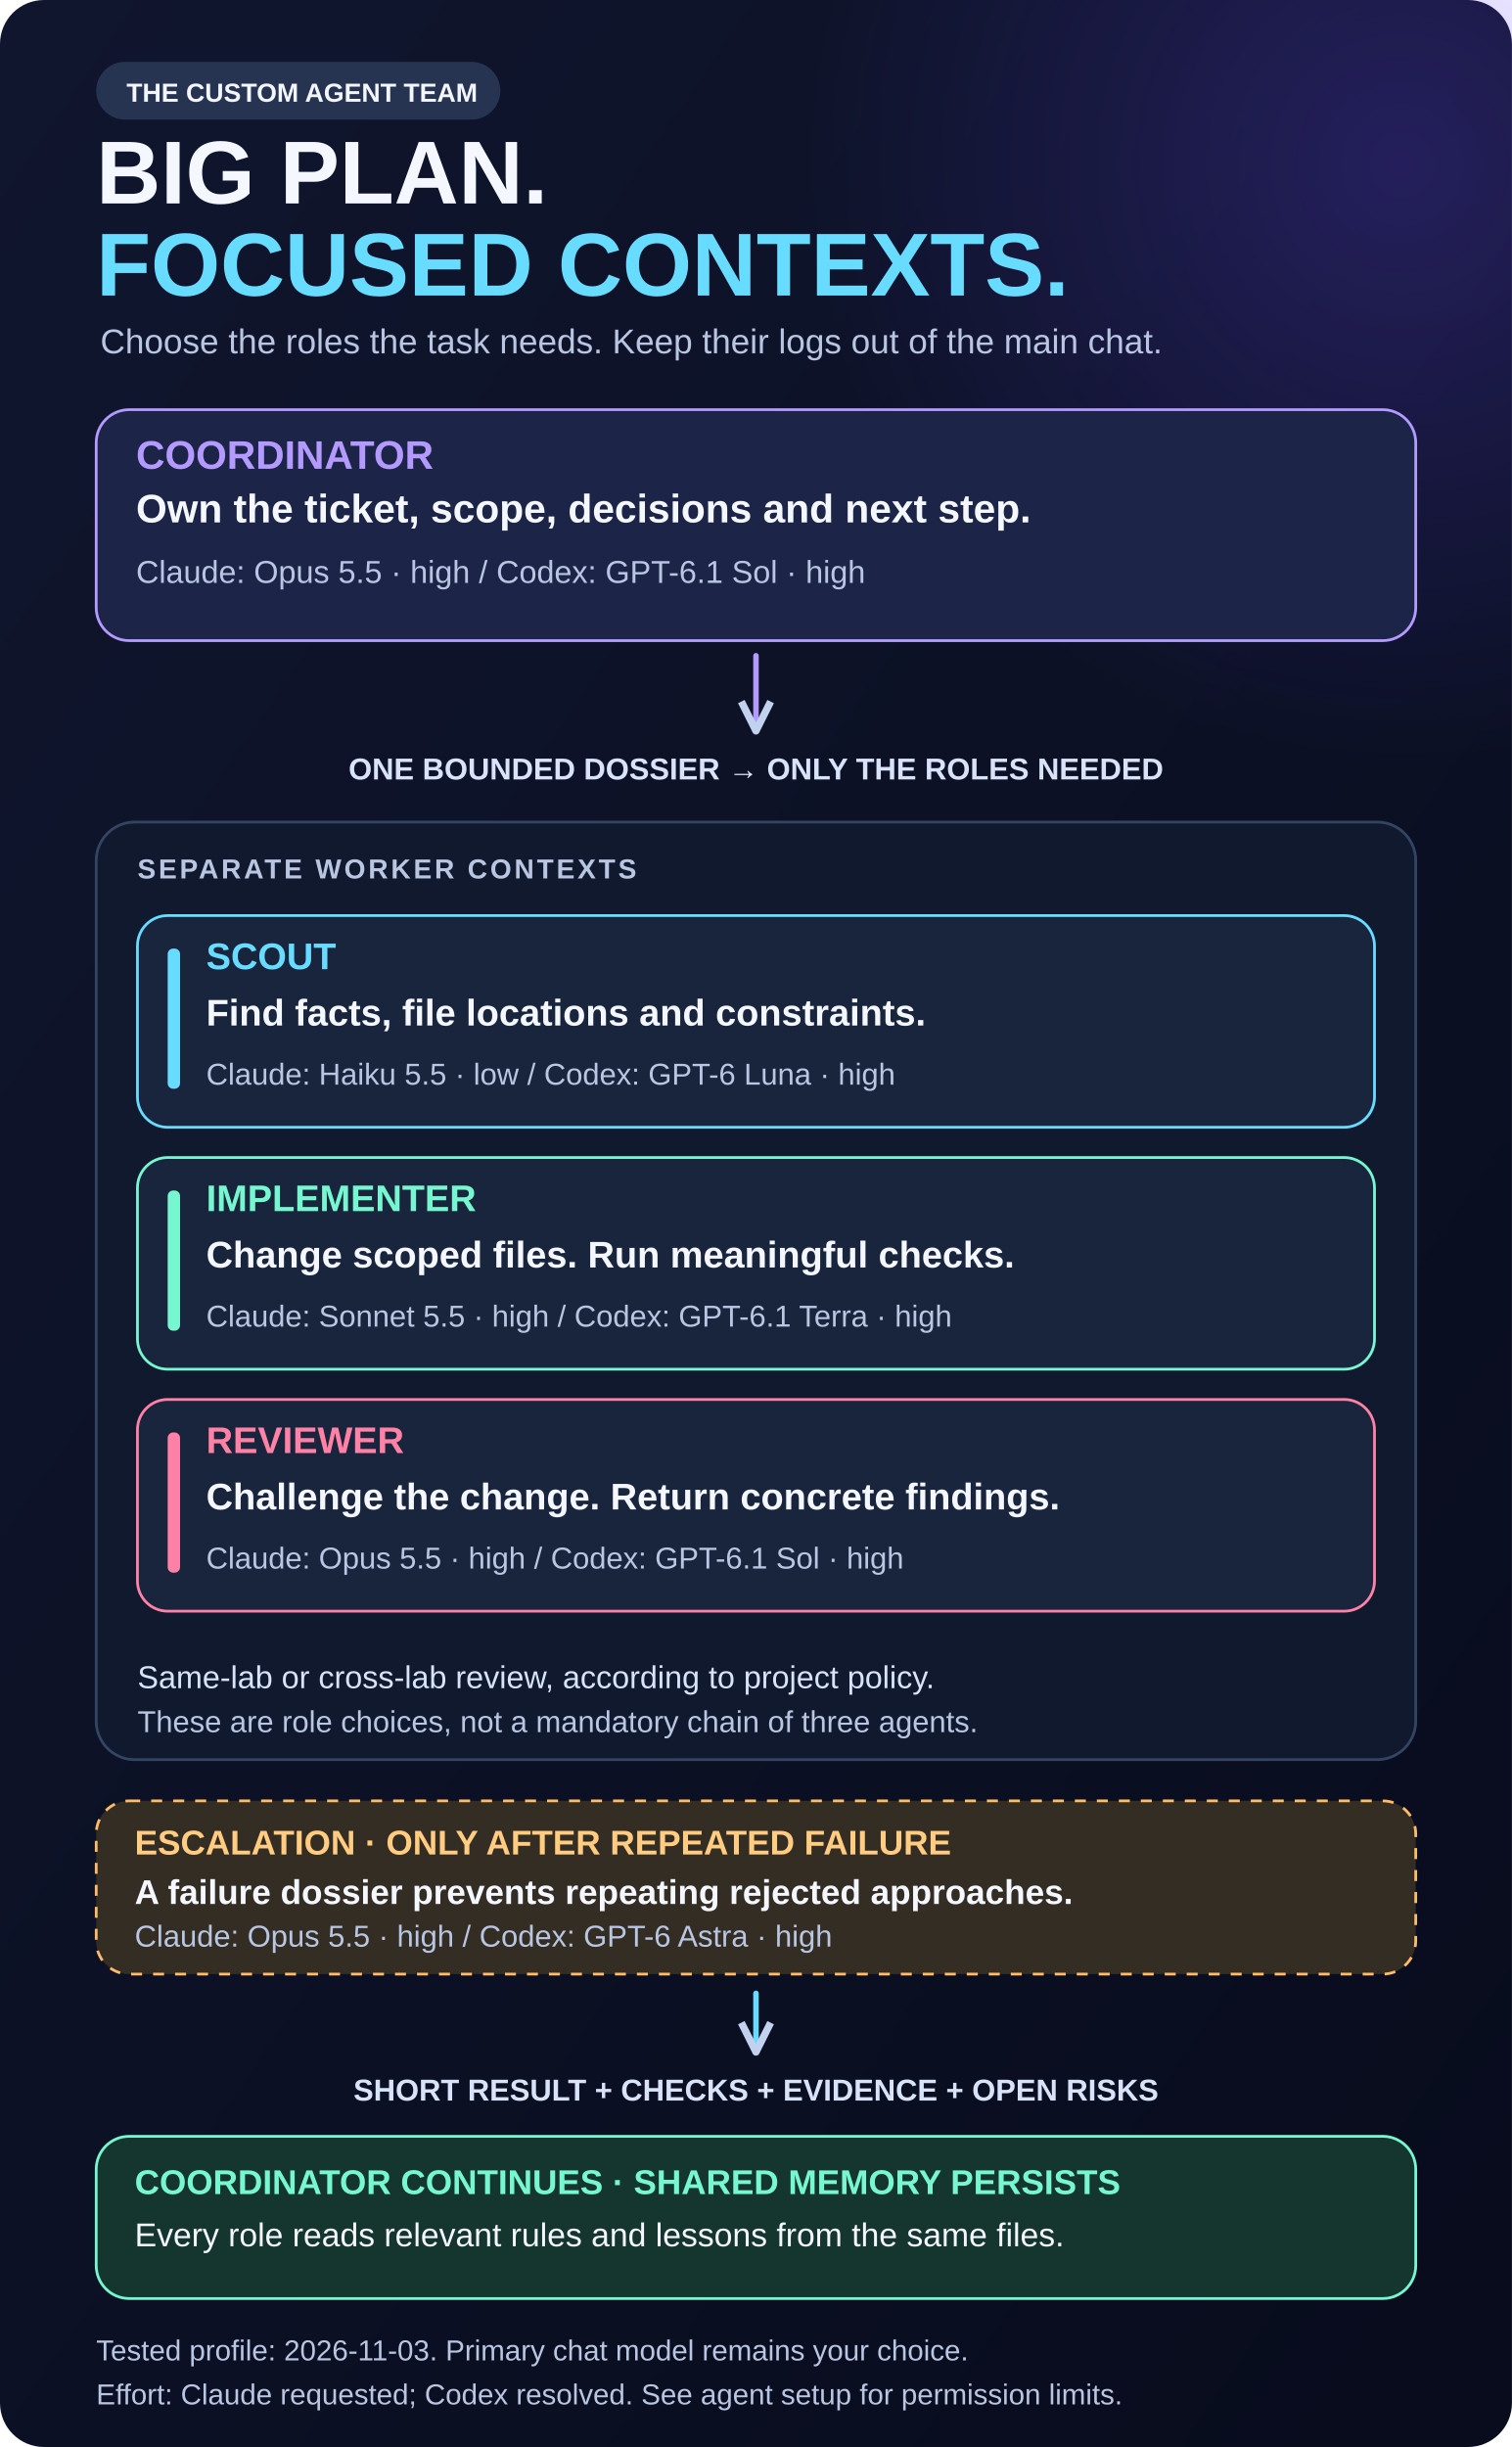
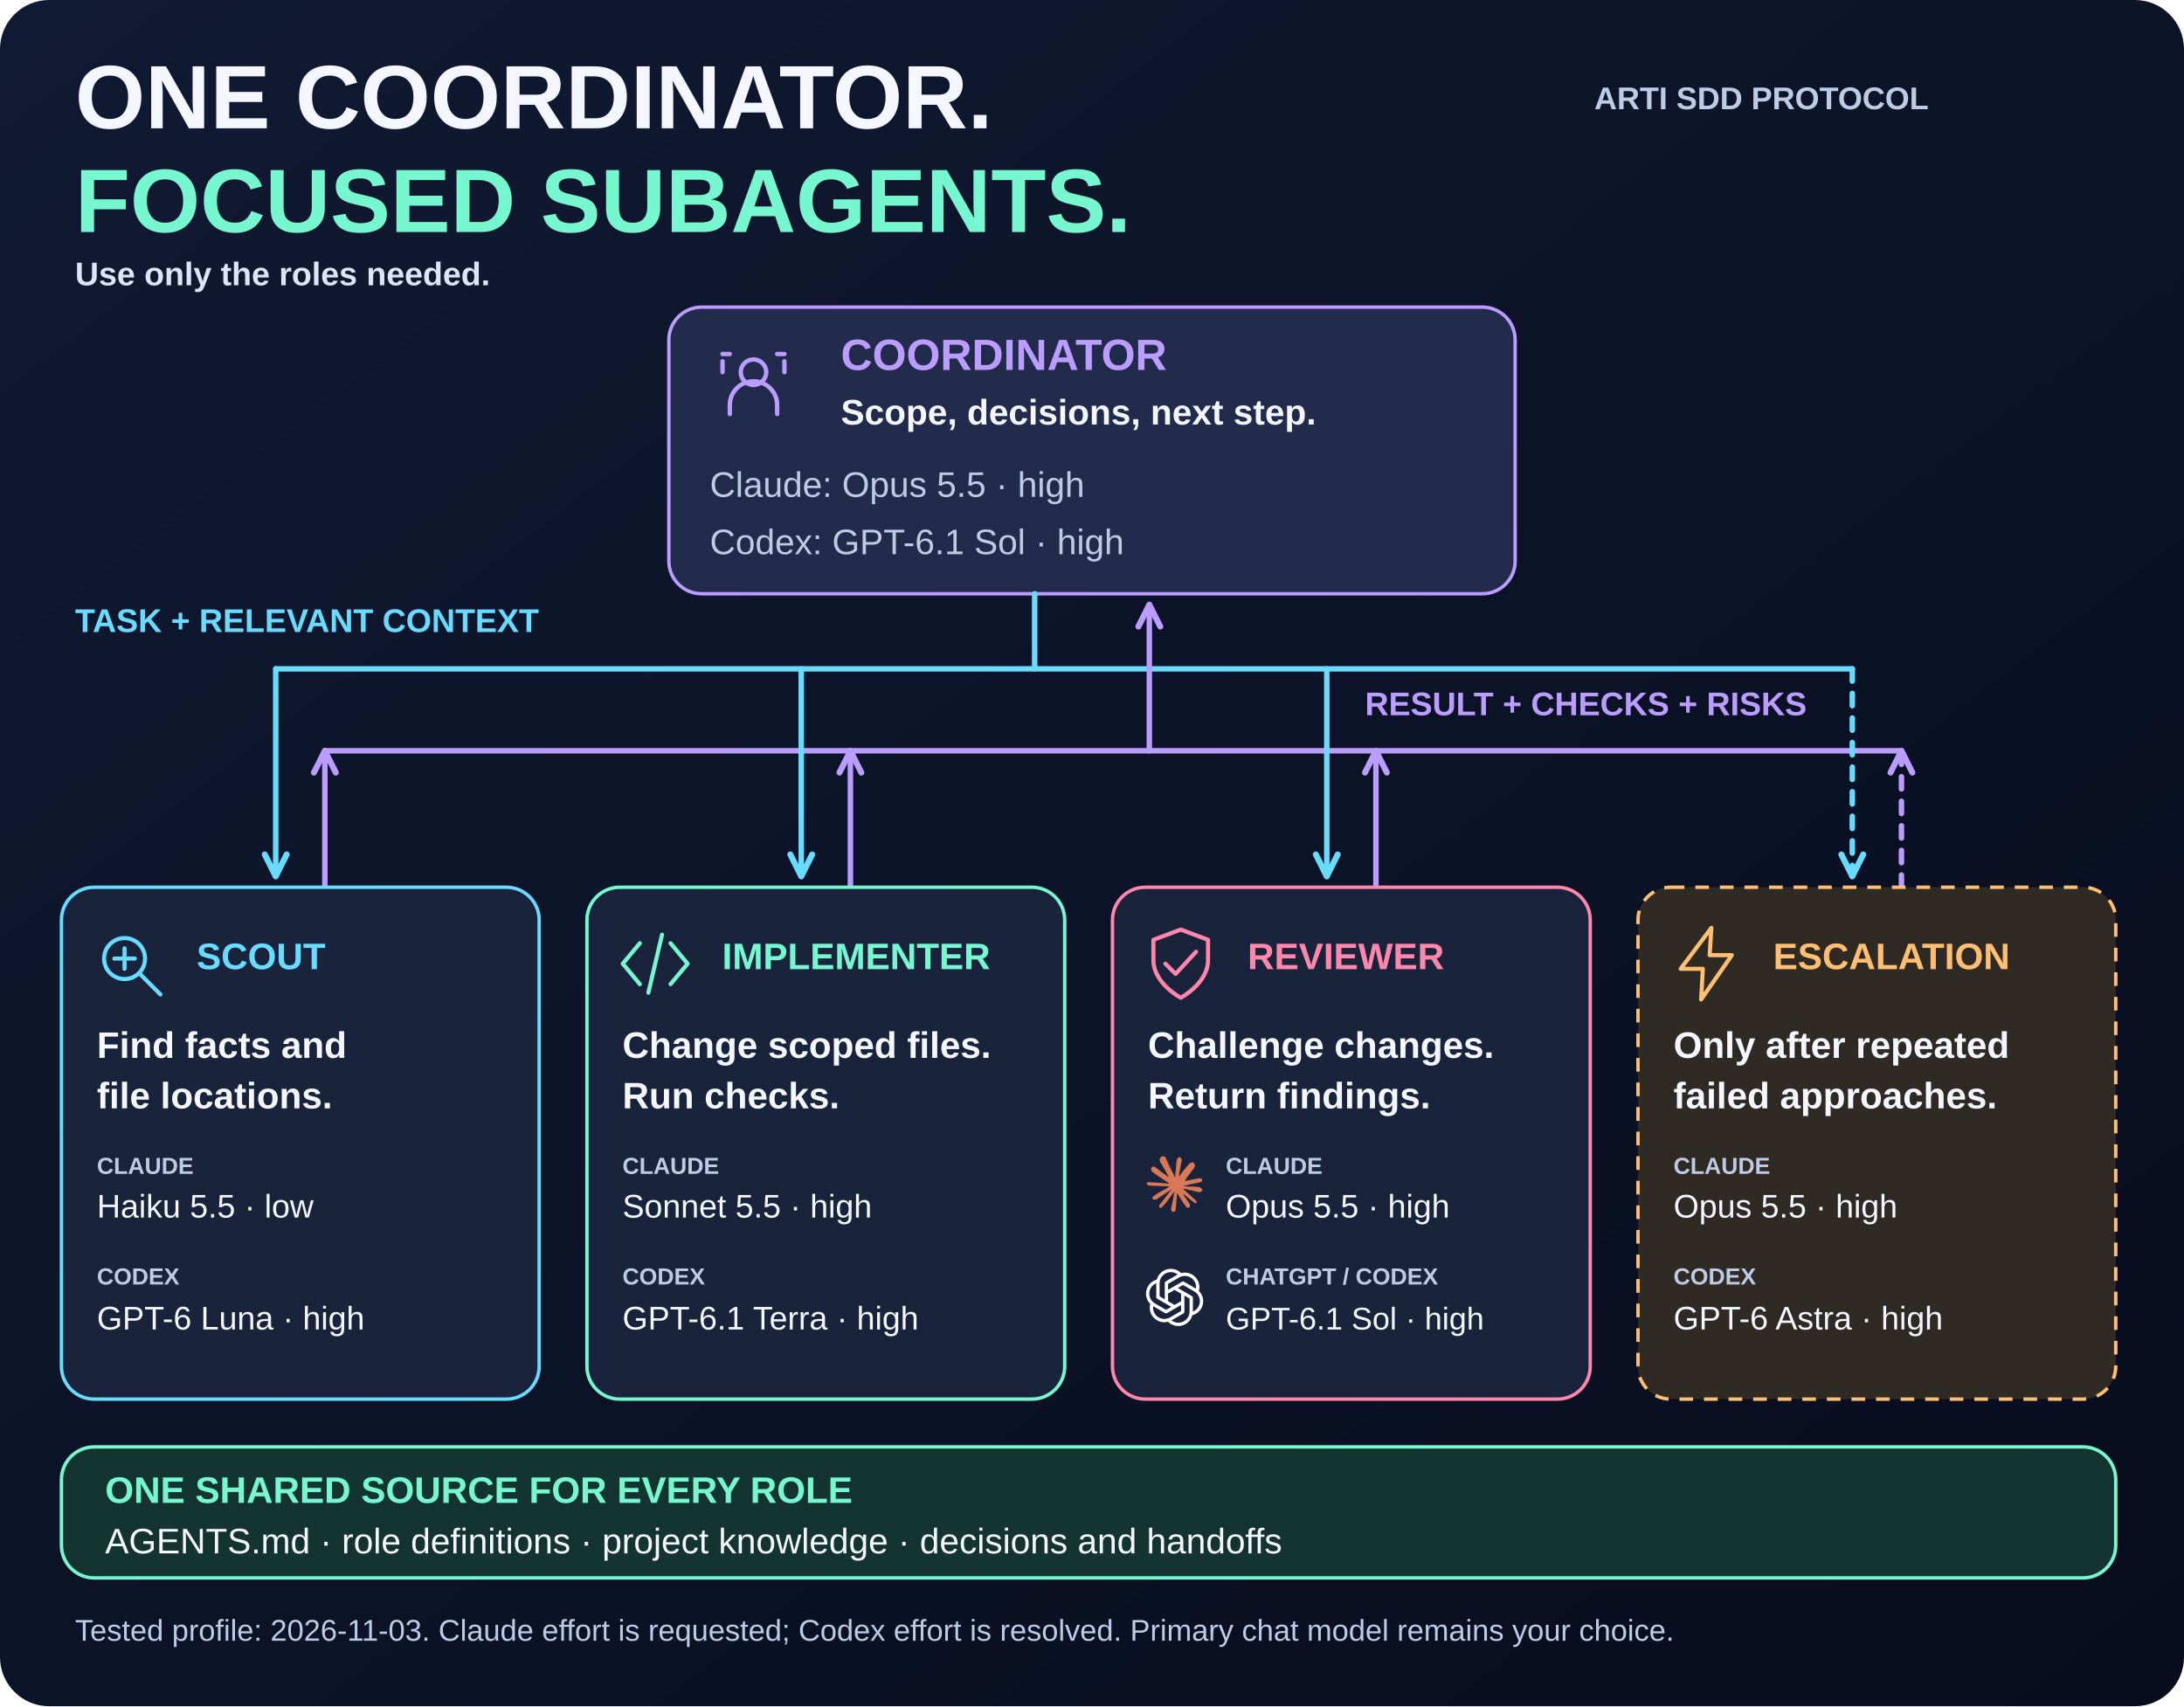
- <svg xmlns="http://www.w3.org/2000/svg" width="1100" height="1780" viewBox="0 0 1100 1780" role="img" aria-labelledby="title desc">
+ <svg xmlns="http://www.w3.org/2000/svg" width="1600" height="1250" viewBox="0 0 1600 1250" role="img" aria-labelledby="title desc">
  <defs>
-     <linearGradient id="bg" x2="0.9" y2="1">
-       <stop stop-color="#10162e" />
-       <stop offset="1" stop-color="#080c1d" />
+     <linearGradient id="background" x2="1" y2="1">
+       <stop stop-color="#111a33" />
+       <stop offset="1" stop-color="#080d1d" />
    </linearGradient>
-     <radialGradient id="glow">
-       <stop stop-color="#6d4aff" stop-opacity=".25" />
-       <stop offset="1" stop-color="#6d4aff" stop-opacity="0" />
-     </radialGradient>
-     <marker id="arrow" viewBox="0 0 12 12" refX="9" refY="6" markerWidth="8" markerHeight="8" orient="auto-start-reverse">
-       <path d="M2 2 L10 6 L2 10" fill="none" stroke="#c2d1ee" stroke-width="2" stroke-linejoin="round" />
+     <marker id="task" viewBox="0 0 12 12" refX="10" refY="6" markerWidth="6" markerHeight="6" orient="auto">
+       <path d="M2 2L10 6L2 10" fill="none" stroke="#68dcff" stroke-width="2.2" stroke-linecap="round" stroke-linejoin="round" />
+     </marker>
+     <marker id="report" viewBox="0 0 12 12" refX="10" refY="6" markerWidth="6" markerHeight="6" orient="auto">
+       <path d="M2 2L10 6L2 10" fill="none" stroke="#bb9cff" stroke-width="2.2" stroke-linecap="round" stroke-linejoin="round" />
    </marker>
  </defs>
-   <rect width="1100" height="1780" rx="32" fill="url(#bg)" />
-   <circle cx="1020" cy="120" r="440" fill="url(#glow)" />
+   <rect width="1600" height="1250" rx="36" fill="url(#background)" />
  <g font-family="Arial, Helvetica, sans-serif">
-     <rect x="70" y="45" width="294" height="42" rx="21" fill="#263451" stroke="none" stroke-width="2" />
-     <text x="92" y="74" font-size="19" fill="#f3f6ff" font-weight="700">THE CUSTOM AGENT TEAM</text>
-     <text x="70" y="148" font-size="65" fill="#f5f7ff" font-weight="800">BIG PLAN.</text>
-     <text x="70" y="215" font-size="65" fill="#68dcff" font-weight="800">FOCUSED CONTEXTS.</text>
-     <text x="73" y="257" font-size="25" fill="#b9c6e2" font-weight="400">Choose the roles the task needs. Keep their logs out of the main chat.</text>
-     <rect x="70" y="298" width="960" height="168" rx="24" fill="#1c2547" stroke="#b49aff" stroke-width="2" />
-     <text x="99" y="341" font-size="29" fill="#b49aff" font-weight="800">COORDINATOR</text>
-     <text x="99" y="380" font-size="29" fill="#f5f7ff" font-weight="700">Own the ticket, scope, decisions and next step.</text>
-     <text x="99" y="424" font-size="23" fill="#b9c6e2" font-weight="400">Claude: Opus 5.5 · high     /     Codex: GPT-6.1 Sol · high</text>
-     <path d="M550 477 L550 529" fill="none" stroke="#b49aff" stroke-width="4" stroke-linecap="round" marker-end="url(#arrow)" />
-     <text x="550" y="567" font-size="22" fill="#d8e3fa" font-weight="700" text-anchor="middle">ONE BOUNDED DOSSIER → ONLY THE ROLES NEEDED</text>
-     <rect x="70" y="598" width="960" height="682" rx="28" fill="#10192d" stroke="#334562" stroke-width="2" />
-     <text x="100" y="639" font-size="20" fill="#b9c6e2" font-weight="700" letter-spacing="2">SEPARATE WORKER CONTEXTS</text>
-     <rect x="100" y="666" width="900" height="154" rx="22" fill="#19243d" stroke="#68dcff" stroke-width="2" />
-     <rect x="122" y="690" width="9" height="102" rx="4" fill="#68dcff" stroke="none" stroke-width="2" />
-     <text x="150" y="705" font-size="27" fill="#68dcff" font-weight="800">SCOUT</text>
-     <text x="150" y="746" font-size="27" fill="#f5f7ff" font-weight="700">Find facts, file locations and constraints.</text>
-     <text x="150" y="789" font-size="22" fill="#b9c6e2" font-weight="400">Claude: Haiku 5.5 · low     /     Codex: GPT-6 Luna · high</text>
-     <rect x="100" y="842" width="900" height="154" rx="22" fill="#19243d" stroke="#77f7d0" stroke-width="2" />
-     <rect x="122" y="866" width="9" height="102" rx="4" fill="#77f7d0" stroke="none" stroke-width="2" />
-     <text x="150" y="881" font-size="27" fill="#77f7d0" font-weight="800">IMPLEMENTER</text>
-     <text x="150" y="922" font-size="27" fill="#f5f7ff" font-weight="700">Change scoped files. Run meaningful checks.</text>
-     <text x="150" y="965" font-size="22" fill="#b9c6e2" font-weight="400">Claude: Sonnet 5.5 · high     /     Codex: GPT-6.1 Terra · high</text>
-     <rect x="100" y="1018" width="900" height="154" rx="22" fill="#19243d" stroke="#ff82a6" stroke-width="2" />
-     <rect x="122" y="1042" width="9" height="102" rx="4" fill="#ff82a6" stroke="none" stroke-width="2" />
-     <text x="150" y="1057" font-size="27" fill="#ff82a6" font-weight="800">REVIEWER</text>
-     <text x="150" y="1098" font-size="27" fill="#f5f7ff" font-weight="700">Challenge the change. Return concrete findings.</text>
-     <text x="150" y="1141" font-size="22" fill="#b9c6e2" font-weight="400">Claude: Opus 5.5 · high     /     Codex: GPT-6.1 Sol · high</text>
-     <text x="100" y="1228" font-size="23" fill="#d8e3fa" font-weight="400">Same-lab or cross-lab review, according to project policy.</text>
-     <text x="100" y="1260" font-size="22" fill="#b9c6e2" font-weight="400">These are role choices, not a mandatory chain of three agents.</text>
-     <rect x="70" y="1310" width="960" height="126" rx="24" fill="#332d23" stroke="#ffbb65" stroke-width="2" stroke-dasharray="8 8" />
-     <text x="98" y="1349" font-size="25" fill="#ffcc82" font-weight="800">ESCALATION · ONLY AFTER REPEATED FAILURE</text>
-     <text x="98" y="1385" font-size="25" fill="#f5f7ff" font-weight="700">A failure dossier prevents repeating rejected approaches.</text>
-     <text x="98" y="1416" font-size="22" fill="#b9c6e2" font-weight="400">Claude: Opus 5.5 · high     /     Codex: GPT-6 Astra · high</text>
-     <path d="M550 1450 L550 1490" fill="none" stroke="#68dcff" stroke-width="4" stroke-linecap="round" marker-end="url(#arrow)" />
-     <text x="550" y="1528" font-size="22" fill="#d8e3fa" font-weight="700" text-anchor="middle">SHORT RESULT + CHECKS + EVIDENCE + OPEN RISKS</text>
-     <rect x="70" y="1554" width="960" height="118" rx="24" fill="#15352f" stroke="#77f7d0" stroke-width="2" />
-     <text x="98" y="1596" font-size="25" fill="#77f7d0" font-weight="800">COORDINATOR CONTINUES · SHARED MEMORY PERSISTS</text>
-     <text x="98" y="1634" font-size="24" fill="#f5f7ff" font-weight="400">Every role reads relevant rules and lessons from the same files.</text>
-     <text x="70" y="1717" font-size="21" fill="#b9c6e2" font-weight="400">Tested profile: 2026-11-03. Primary chat model remains your choice.</text>
-     <text x="70" y="1749" font-size="21" fill="#b9c6e2" font-weight="400">Effort: Claude requested; Codex resolved. See agent setup for permission limits.</text>
+     <text x="55" y="94" font-size="66" fill="#f4f7ff" font-weight="800">ONE COORDINATOR.</text>
+     <text x="55" y="170" font-size="66" fill="#77f7d0" font-weight="800">FOCUSED SUBAGENTS.</text>
+     <text x="1168" y="80" font-size="23" fill="#becbe5" font-weight="700">ARTI SDD PROTOCOL</text>
+     <rect x="490" y="225" width="620" height="210" rx="24" fill="#232b4c" stroke="#bb9cff" stroke-width="2.5" />
+     <g transform="translate(520 250) scale(1.333333)" fill="none" stroke="#bb9cff" stroke-width="2.4" stroke-linecap="round" stroke-linejoin="round">
+       <circle cx="24" cy="17" r="7" />
+       <path d="M11 40v-5a13 13 0 0 1 26 0v5M7 7h4M37 7h4M7 17v-6M41 17v-6" />
+     </g>
+     <text x="616" y="271" font-size="32" fill="#bb9cff" font-weight="800">COORDINATOR</text>
+     <text x="616" y="311" font-size="26" fill="#f4f7ff" font-weight="700">Scope, decisions, next step.</text>
+     <text x="520" y="364" font-size="26" fill="#becbe5" font-weight="400">Claude: Opus 5.5 · high</text>
+     <text x="520" y="406" font-size="26" fill="#becbe5" font-weight="400">Codex: GPT-6.1 Sol · high</text>
+     <path d="M758 435V490H202" fill="none" stroke="#68dcff" stroke-width="4" stroke-linecap="round" stroke-linejoin="round" />
+     <path d="M758 490H1357" fill="none" stroke="#68dcff" stroke-width="4" stroke-linecap="round" stroke-linejoin="round" />
+     <path d="M238 550H842V443" fill="none" stroke="#bb9cff" stroke-width="4" stroke-linecap="round" stroke-linejoin="round" marker-end="url(#report)" />
+     <path d="M1393 550H842" fill="none" stroke="#bb9cff" stroke-width="4" stroke-linecap="round" stroke-linejoin="round" />
+     <text x="55" y="463" font-size="24" fill="#68dcff" font-weight="700">TASK + RELEVANT CONTEXT</text>
+     <text x="1000" y="524" font-size="24" fill="#bb9cff" font-weight="700">RESULT + CHECKS + RISKS</text>
+     <path d="M202 490V642" fill="none" stroke="#68dcff" stroke-width="4" stroke-linecap="round" stroke-linejoin="round" marker-end="url(#task)" />
+     <path d="M238 650V550" fill="none" stroke="#bb9cff" stroke-width="4" stroke-linecap="round" stroke-linejoin="round" marker-end="url(#report)" />
+     <path d="M587 490V642" fill="none" stroke="#68dcff" stroke-width="4" stroke-linecap="round" stroke-linejoin="round" marker-end="url(#task)" />
+     <path d="M623 650V550" fill="none" stroke="#bb9cff" stroke-width="4" stroke-linecap="round" stroke-linejoin="round" marker-end="url(#report)" />
+     <path d="M972 490V642" fill="none" stroke="#68dcff" stroke-width="4" stroke-linecap="round" stroke-linejoin="round" marker-end="url(#task)" />
+     <path d="M1008 650V550" fill="none" stroke="#bb9cff" stroke-width="4" stroke-linecap="round" stroke-linejoin="round" marker-end="url(#report)" />
+     <path d="M1357 490V642" fill="none" stroke="#68dcff" stroke-width="4" stroke-linecap="round" stroke-linejoin="round" marker-end="url(#task)" stroke-dasharray="9 9" />
+     <path d="M1393 650V550" fill="none" stroke="#bb9cff" stroke-width="4" stroke-linecap="round" stroke-linejoin="round" marker-end="url(#report)" stroke-dasharray="9 9" />
+     <text x="55" y="209" font-size="24" fill="#dce6f8" font-weight="700">Use only the roles needed.</text>
+     <rect x="45" y="650" width="350" height="375" rx="24" fill="#19243c" stroke="#68dcff" stroke-width="2.5" />
+     <g transform="translate(65 676) scale(1.25)" fill="none" stroke="#68dcff" stroke-width="2.4" stroke-linecap="round" stroke-linejoin="round">
+       <circle cx="21" cy="21" r="12" />
+       <path d="m30 30 12 12M15 21h12M21 15v12" />
+     </g>
+     <text x="144" y="710" font-size="27" fill="#68dcff" font-weight="800">SCOUT</text>
+     <text x="71" y="775" font-size="27" fill="#f4f7ff" font-weight="700">Find facts and</text>
+     <text x="71" y="812" font-size="27" fill="#f4f7ff" font-weight="700">file locations.</text>
+     <text x="71" y="860" font-size="17" fill="#becbe5" font-weight="700">CLAUDE</text>
+     <text x="71" y="892" font-size="24" fill="#f4f7ff" font-weight="400">Haiku 5.5 · low</text>
+     <text x="71" y="941" font-size="17" fill="#becbe5" font-weight="700">CODEX</text>
+     <text x="71" y="974" font-size="24" fill="#f4f7ff" font-weight="400">GPT-6 Luna · high</text>
+     <rect x="430" y="650" width="350" height="375" rx="24" fill="#19243c" stroke="#77f7d0" stroke-width="2.5" />
+     <g transform="translate(450 676) scale(1.25)" fill="none" stroke="#77f7d0" stroke-width="2.4" stroke-linecap="round" stroke-linejoin="round">
+       <path d="m15 12-10 12 10 12m18-24 10 12-10 12M28 7l-8 34" />
+     </g>
+     <text x="529" y="710" font-size="27" fill="#77f7d0" font-weight="800">IMPLEMENTER</text>
+     <text x="456" y="775" font-size="27" fill="#f4f7ff" font-weight="700">Change scoped files.</text>
+     <text x="456" y="812" font-size="27" fill="#f4f7ff" font-weight="700">Run checks.</text>
+     <text x="456" y="860" font-size="17" fill="#becbe5" font-weight="700">CLAUDE</text>
+     <text x="456" y="892" font-size="24" fill="#f4f7ff" font-weight="400">Sonnet 5.5 · high</text>
+     <text x="456" y="941" font-size="17" fill="#becbe5" font-weight="700">CODEX</text>
+     <text x="456" y="974" font-size="24" fill="#f4f7ff" font-weight="400">GPT-6.1 Terra · high</text>
+     <rect x="815" y="650" width="350" height="375" rx="24" fill="#19243c" stroke="#ff87ac" stroke-width="2.5" />
+     <g transform="translate(835 676) scale(1.25)" fill="none" stroke="#ff87ac" stroke-width="2.4" stroke-linecap="round" stroke-linejoin="round">
+       <path d="M24 4 40 10v12c0 10-9 18-16 22C17 40 8 32 8 22V10zM15 24l6 6 12-13" />
+     </g>
+     <text x="914" y="710" font-size="27" fill="#ff87ac" font-weight="800">REVIEWER</text>
+     <text x="841" y="775" font-size="27" fill="#f4f7ff" font-weight="700">Challenge changes.</text>
+     <text x="841" y="812" font-size="27" fill="#f4f7ff" font-weight="700">Return findings.</text>
+     <svg x="839" y="846" width="43" height="43" viewBox="0 0 248 248" color="#ffffff" fill="none">
+       <path d="M52.428 162.873L98.784 136.879L99.549 134.602L98.784 133.334H96.492L88.724 132.862L62.235 132.153L39.311 131.207L17.025 130.026L11.421 128.844L6.2 121.873L6.709 118.447L11.421 115.257L18.171 115.847L33.071 116.911L55.485 118.447L71.659 119.392L95.728 121.873H99.549L100.058 120.337L98.784 119.392L97.766 118.447L74.588 102.732L49.499 86.191L36.382 76.62L29.378 71.776L25.812 67.286L24.284 57.361L30.651 50.272L39.311 50.862L41.476 51.453L50.264 58.188L68.984 72.721L93.436 90.68L97.001 93.634L98.437 92.665L98.657 91.98L97.001 89.263L83.757 65.277L69.621 40.819L63.253 30.658L61.598 24.632C60.956 22.103 60.579 20.011 60.579 17.425L67.838 7.5L71.913 6.2L81.719 7.5L85.795 11.044L91.907 24.986L101.714 46.845L116.996 76.62L121.453 85.482L123.873 93.634L124.764 96.115H126.292V94.698L127.566 77.92L129.858 57.361L132.15 30.894L132.915 23.451L136.608 14.471L143.994 9.626L149.725 12.344L154.437 19.079L153.8 23.451L150.998 41.646L145.522 70.121L141.957 89.263H143.994L146.414 86.781L156.093 74.021L172.266 53.698L179.398 45.663L187.803 36.802L193.152 32.548H203.34L210.726 43.655L207.415 55.116L196.972 68.349L188.312 79.574L175.896 96.21L168.191 109.585L168.882 110.689L170.738 110.53L198.755 104.504L213.91 101.787L231.994 98.715L240.144 102.496L241.036 106.395L237.852 114.311L218.495 119.037L195.826 123.645L162.07 131.592L161.696 131.893L162.137 132.547L177.36 133.925L183.855 134.279H199.774L229.447 136.524L237.215 141.605L241.8 147.867L241.036 152.711L229.065 158.737L213.019 154.956L175.45 145.977L162.587 142.787H160.805V143.85L171.502 154.366L191.242 172.089L215.82 195.011L217.094 200.682L213.91 205.172L210.599 204.699L188.949 188.394L180.544 181.069L161.696 165.118H160.422V166.772L164.752 173.152L187.803 207.771L188.949 218.405L187.294 221.832L181.308 223.959L174.813 222.777L161.187 203.754L147.305 182.486L136.098 163.345L134.745 164.2L128.075 235.42L125.019 239.082L117.887 241.8L111.902 237.31L108.718 229.984L111.902 215.452L115.722 196.547L118.779 181.541L121.58 162.873L123.291 156.636L123.14 156.219L121.773 156.449L107.699 175.752L86.304 204.699L69.366 222.777L65.291 224.431L58.287 220.768L58.923 214.27L62.871 208.48L86.304 178.705L100.44 160.155L109.551 149.507L109.462 147.967L108.959 147.924L46.698 188.512L35.618 189.93L30.779 185.44L31.416 178.115L33.708 175.752L52.428 162.873Z" fill="#D97757" />
+     </svg>
+     <svg x="839" y="929" width="43" height="43" viewBox="100 100 411 411" color="#ffffff" fill="none">
+       <path fill-rule="evenodd" clip-rule="evenodd" d="M252.794 108.802C289.191 99.048 326.265 110.305 351.148 135.135C385.113 126.072 422.85 134.862 449.492 161.505C476.136 188.149 484.925 225.888 475.862 259.85V259.854C500.696 284.735 511.95 321.81 502.198 358.207C492.447 394.602 464.161 421.084 430.215 430.217C421.083 464.162 394.603 492.448 358.206 502.199C321.812 511.951 284.734 500.693 259.852 475.864C225.887 484.927 188.15 476.137 161.507 449.495C134.864 422.851 126.073 385.111 135.136 351.149C110.304 326.266 99.05 289.192 108.801 252.795C118.552 216.4 146.84 189.918 180.784 180.785C189.917 146.841 216.396 118.553 252.794 108.802ZM374.292 407.145C374.292 411.271 372.092 415.086 368.517 417.148L283.723 466.102C302.487 480.585 327.555 486.459 352.217 479.852C386.997 470.532 410.068 439.312 410.555 405.006V317.717C410.555 315.08 409.125 312.621 406.843 311.303L374.292 292.509V407.145ZM251.868 415.897C248.296 417.959 243.893 417.959 240.317 415.897L155.526 366.942C152.366 390.436 159.811 415.08 177.866 433.136H177.863C203.325 458.594 241.896 462.962 271.85 446.232L347.449 402.586C349.735 401.268 351.148 398.8 351.148 396.163V358.579L251.868 415.897ZM368.602 220.628C366.319 219.309 363.474 219.318 361.191 220.637L328.641 239.431L427.921 296.749C431.496 298.811 433.697 302.627 433.697 306.752V404.661C455.622 395.654 473.244 376.881 479.851 352.218C489.169 317.442 473.668 281.85 444.201 264.274L368.602 220.628ZM177.303 206.34C155.377 215.348 137.756 234.122 131.148 258.783C121.832 293.561 137.331 329.153 166.799 346.727L242.398 390.373C244.68 391.692 247.525 391.684 249.807 390.366L282.357 371.572L183.078 314.253C179.504 312.189 177.303 308.375 177.303 304.251V206.34ZM259.849 279.145V331.858L305.5 358.213L351.15 331.858V279.145L305.5 252.789L259.849 279.145ZM327.276 144.9C308.512 130.418 283.445 124.543 258.782 131.15C224.002 140.471 200.931 171.691 200.445 205.995V293.286C200.445 295.923 201.875 298.381 204.158 299.7L236.707 318.493V203.856C236.707 199.731 238.909 195.916 242.483 193.853L327.276 144.9ZM433.137 177.867C407.675 152.407 369.103 148.038 339.149 164.769L263.55 208.415C261.265 209.734 259.852 212.202 259.852 214.838V252.423L359.132 195.105C362.703 193.041 367.108 193.041 370.682 195.105L455.473 244.06C458.635 220.567 451.189 195.922 433.135 177.867H433.137Z" fill="currentColor" />
+     </svg>
+     <text x="898" y="860" font-size="17" fill="#becbe5" font-weight="700">CLAUDE</text>
+     <text x="898" y="892" font-size="24" fill="#f4f7ff" font-weight="400">Opus 5.5 · high</text>
+     <text x="898" y="941" font-size="17" fill="#becbe5" font-weight="700">CHATGPT / CODEX</text>
+     <text x="898" y="974" font-size="23" fill="#f4f7ff" font-weight="400">GPT-6.1 Sol · high</text>
+     <rect x="1200" y="650" width="350" height="375" rx="24" fill="#302a25" stroke="#ffbf73" stroke-width="2.5" stroke-dasharray="10 8" />
+     <g transform="translate(1220 676) scale(1.25)" fill="none" stroke="#ffbf73" stroke-width="2.4" stroke-linecap="round" stroke-linejoin="round">
+       <path d="M27 3 9 27h13l-1 18 18-26H26z" />
+     </g>
+     <text x="1299" y="710" font-size="27" fill="#ffbf73" font-weight="800">ESCALATION</text>
+     <text x="1226" y="775" font-size="27" fill="#f4f7ff" font-weight="700">Only after repeated</text>
+     <text x="1226" y="812" font-size="27" fill="#f4f7ff" font-weight="700">failed approaches.</text>
+     <text x="1226" y="860" font-size="17" fill="#becbe5" font-weight="700">CLAUDE</text>
+     <text x="1226" y="892" font-size="24" fill="#f4f7ff" font-weight="400">Opus 5.5 · high</text>
+     <text x="1226" y="941" font-size="17" fill="#becbe5" font-weight="700">CODEX</text>
+     <text x="1226" y="974" font-size="24" fill="#f4f7ff" font-weight="400">GPT-6 Astra · high</text>
+     <rect x="45" y="1060" width="1505" height="96" rx="24" fill="#14342f" stroke="#77f7d0" stroke-width="2.5" />
+     <text x="77" y="1101" font-size="27" fill="#77f7d0" font-weight="800">ONE SHARED SOURCE FOR EVERY ROLE</text>
+     <text x="77" y="1138" font-size="26" fill="#f4f7ff" font-weight="400">AGENTS.md · role definitions · project knowledge · decisions and handoffs</text>
+     <text x="55" y="1202" font-size="22" fill="#becbe5" font-weight="400">Tested profile: 2026-11-03. Claude effort is requested; Codex effort is resolved. Primary chat model remains your choice.</text>
  </g>
</svg>
